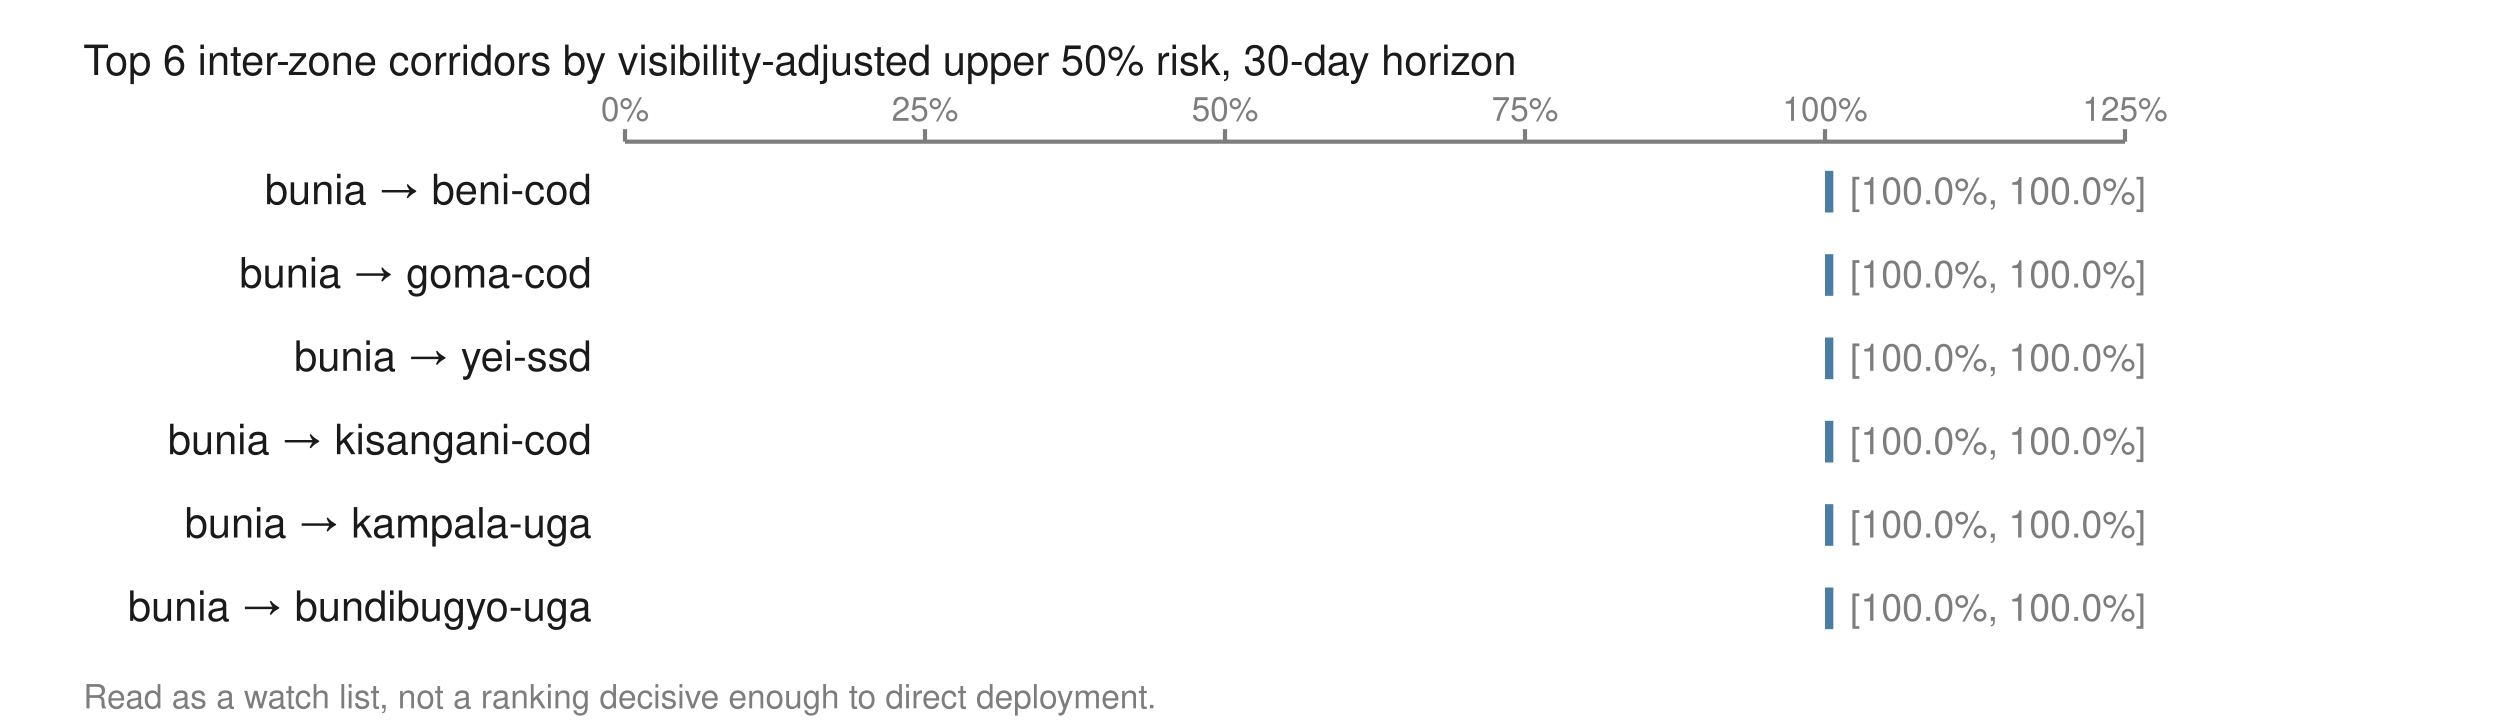
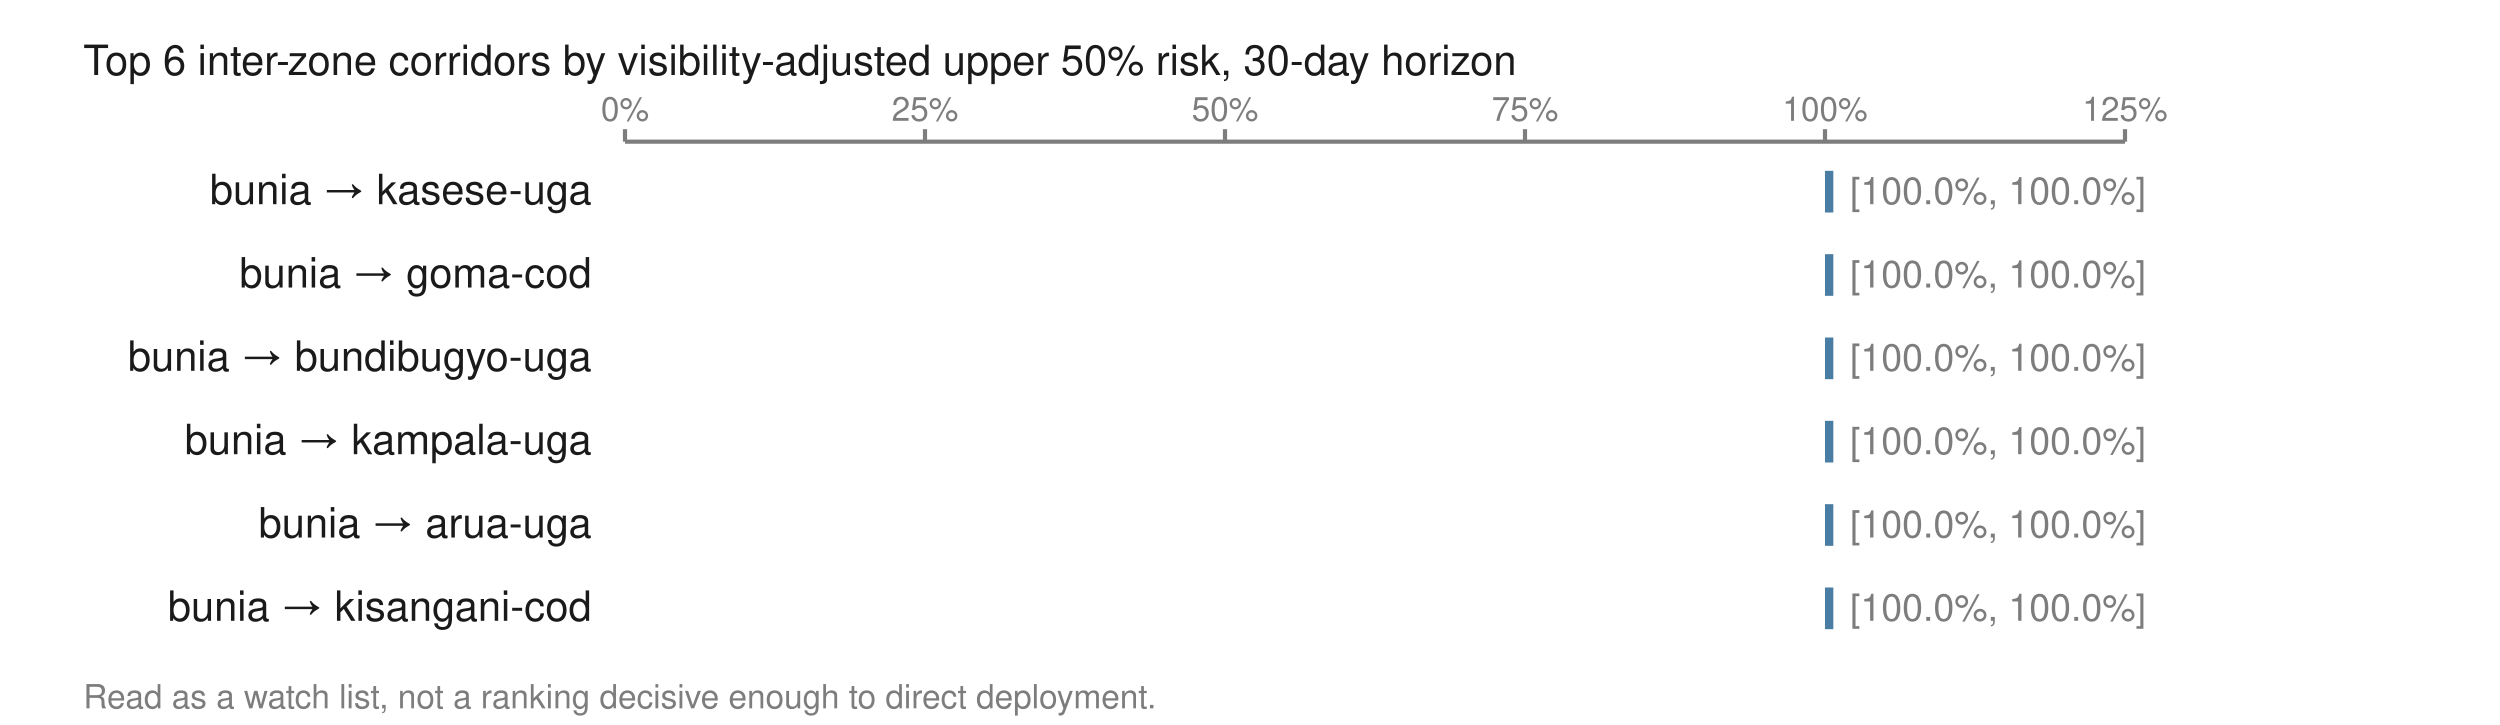
<svg xmlns="http://www.w3.org/2000/svg" viewBox="0 0 600 174" width="600" height="174" role="img" aria-labelledby="t">
  <text x="20.0" y="18.0" font-family="Helvetica,Arial,sans-serif" font-size="10" fill="#1a1a1a" font-weight="normal" text-anchor="start">Top 6 inter-zone corridors by visibility-adjusted upper 50% risk, 30-day horizon</text>
  <line x1="150.0" y1="34.0" x2="510.0" y2="34.0" stroke="#7d7d7d" stroke-width="1" />
  <line x1="150.0" y1="31.0" x2="150.0" y2="34.0" stroke="#7d7d7d" stroke-width="1" />
  <text x="150.0" y="29.0" font-family="Helvetica,Arial,sans-serif" font-size="8" fill="#7d7d7d" font-weight="normal" text-anchor="middle">0%</text>
  <line x1="222.0" y1="31.0" x2="222.0" y2="34.0" stroke="#7d7d7d" stroke-width="1" />
  <text x="222.0" y="29.0" font-family="Helvetica,Arial,sans-serif" font-size="8" fill="#7d7d7d" font-weight="normal" text-anchor="middle">25%</text>
  <line x1="294.0" y1="31.0" x2="294.0" y2="34.0" stroke="#7d7d7d" stroke-width="1" />
  <text x="294.0" y="29.0" font-family="Helvetica,Arial,sans-serif" font-size="8" fill="#7d7d7d" font-weight="normal" text-anchor="middle">50%</text>
  <line x1="366.0" y1="31.0" x2="366.0" y2="34.0" stroke="#7d7d7d" stroke-width="1" />
  <text x="366.0" y="29.0" font-family="Helvetica,Arial,sans-serif" font-size="8" fill="#7d7d7d" font-weight="normal" text-anchor="middle">75%</text>
  <line x1="438.0" y1="31.0" x2="438.0" y2="34.0" stroke="#7d7d7d" stroke-width="1" />
  <text x="438.0" y="29.0" font-family="Helvetica,Arial,sans-serif" font-size="8" fill="#7d7d7d" font-weight="normal" text-anchor="middle">100%</text>
  <line x1="510.0" y1="31.0" x2="510.0" y2="34.0" stroke="#7d7d7d" stroke-width="1" />
  <text x="510.0" y="29.0" font-family="Helvetica,Arial,sans-serif" font-size="8" fill="#7d7d7d" font-weight="normal" text-anchor="middle">125%</text>
-   <text x="142.0" y="49.0" font-family="Helvetica,Arial,sans-serif" font-size="10" fill="#1a1a1a" font-weight="normal" text-anchor="end">bunia → beni-cod</text>
+   <text x="142.0" y="49.0" font-family="Helvetica,Arial,sans-serif" font-size="10" fill="#1a1a1a" font-weight="normal" text-anchor="end">bunia → kasese-uga</text>
  <rect x="438.0" y="41.0" width="2.0" height="10.0" fill="#4a7da3" />
  <text x="444.0" y="49.0" font-family="Helvetica,Arial,sans-serif" font-size="9" fill="#7d7d7d" font-weight="normal" text-anchor="start">[100.0%, 100.0%]</text>
  <text x="142.0" y="69.0" font-family="Helvetica,Arial,sans-serif" font-size="10" fill="#1a1a1a" font-weight="normal" text-anchor="end">bunia → goma-cod</text>
  <rect x="438.0" y="61.0" width="2.0" height="10.0" fill="#4a7da3" />
  <text x="444.0" y="69.0" font-family="Helvetica,Arial,sans-serif" font-size="9" fill="#7d7d7d" font-weight="normal" text-anchor="start">[100.0%, 100.0%]</text>
-   <text x="142.0" y="89.0" font-family="Helvetica,Arial,sans-serif" font-size="10" fill="#1a1a1a" font-weight="normal" text-anchor="end">bunia → yei-ssd</text>
+   <text x="142.0" y="89.0" font-family="Helvetica,Arial,sans-serif" font-size="10" fill="#1a1a1a" font-weight="normal" text-anchor="end">bunia → bundibugyo-uga</text>
  <rect x="438.0" y="81.0" width="2.0" height="10.0" fill="#4a7da3" />
  <text x="444.0" y="89.0" font-family="Helvetica,Arial,sans-serif" font-size="9" fill="#7d7d7d" font-weight="normal" text-anchor="start">[100.0%, 100.0%]</text>
-   <text x="142.0" y="109.0" font-family="Helvetica,Arial,sans-serif" font-size="10" fill="#1a1a1a" font-weight="normal" text-anchor="end">bunia → kisangani-cod</text>
+   <text x="142.0" y="109.0" font-family="Helvetica,Arial,sans-serif" font-size="10" fill="#1a1a1a" font-weight="normal" text-anchor="end">bunia → kampala-uga</text>
  <rect x="438.0" y="101.0" width="2.0" height="10.0" fill="#4a7da3" />
  <text x="444.0" y="109.0" font-family="Helvetica,Arial,sans-serif" font-size="9" fill="#7d7d7d" font-weight="normal" text-anchor="start">[100.0%, 100.0%]</text>
-   <text x="142.0" y="129.0" font-family="Helvetica,Arial,sans-serif" font-size="10" fill="#1a1a1a" font-weight="normal" text-anchor="end">bunia → kampala-uga</text>
+   <text x="142.0" y="129.0" font-family="Helvetica,Arial,sans-serif" font-size="10" fill="#1a1a1a" font-weight="normal" text-anchor="end">bunia → arua-uga</text>
  <rect x="438.0" y="121.0" width="2.0" height="10.0" fill="#4a7da3" />
  <text x="444.0" y="129.0" font-family="Helvetica,Arial,sans-serif" font-size="9" fill="#7d7d7d" font-weight="normal" text-anchor="start">[100.0%, 100.0%]</text>
-   <text x="142.0" y="149.0" font-family="Helvetica,Arial,sans-serif" font-size="10" fill="#1a1a1a" font-weight="normal" text-anchor="end">bunia → bundibugyo-uga</text>
+   <text x="142.0" y="149.0" font-family="Helvetica,Arial,sans-serif" font-size="10" fill="#1a1a1a" font-weight="normal" text-anchor="end">bunia → kisangani-cod</text>
  <rect x="438.0" y="141.0" width="2.0" height="10.0" fill="#4a7da3" />
  <text x="444.0" y="149.0" font-family="Helvetica,Arial,sans-serif" font-size="9" fill="#7d7d7d" font-weight="normal" text-anchor="start">[100.0%, 100.0%]</text>
  <text x="20.0" y="170.0" font-family="Helvetica,Arial,sans-serif" font-size="8" fill="#7d7d7d" font-weight="normal" text-anchor="start">Read as a watch list, not a ranking decisive enough to direct deployment.</text>
</svg>
